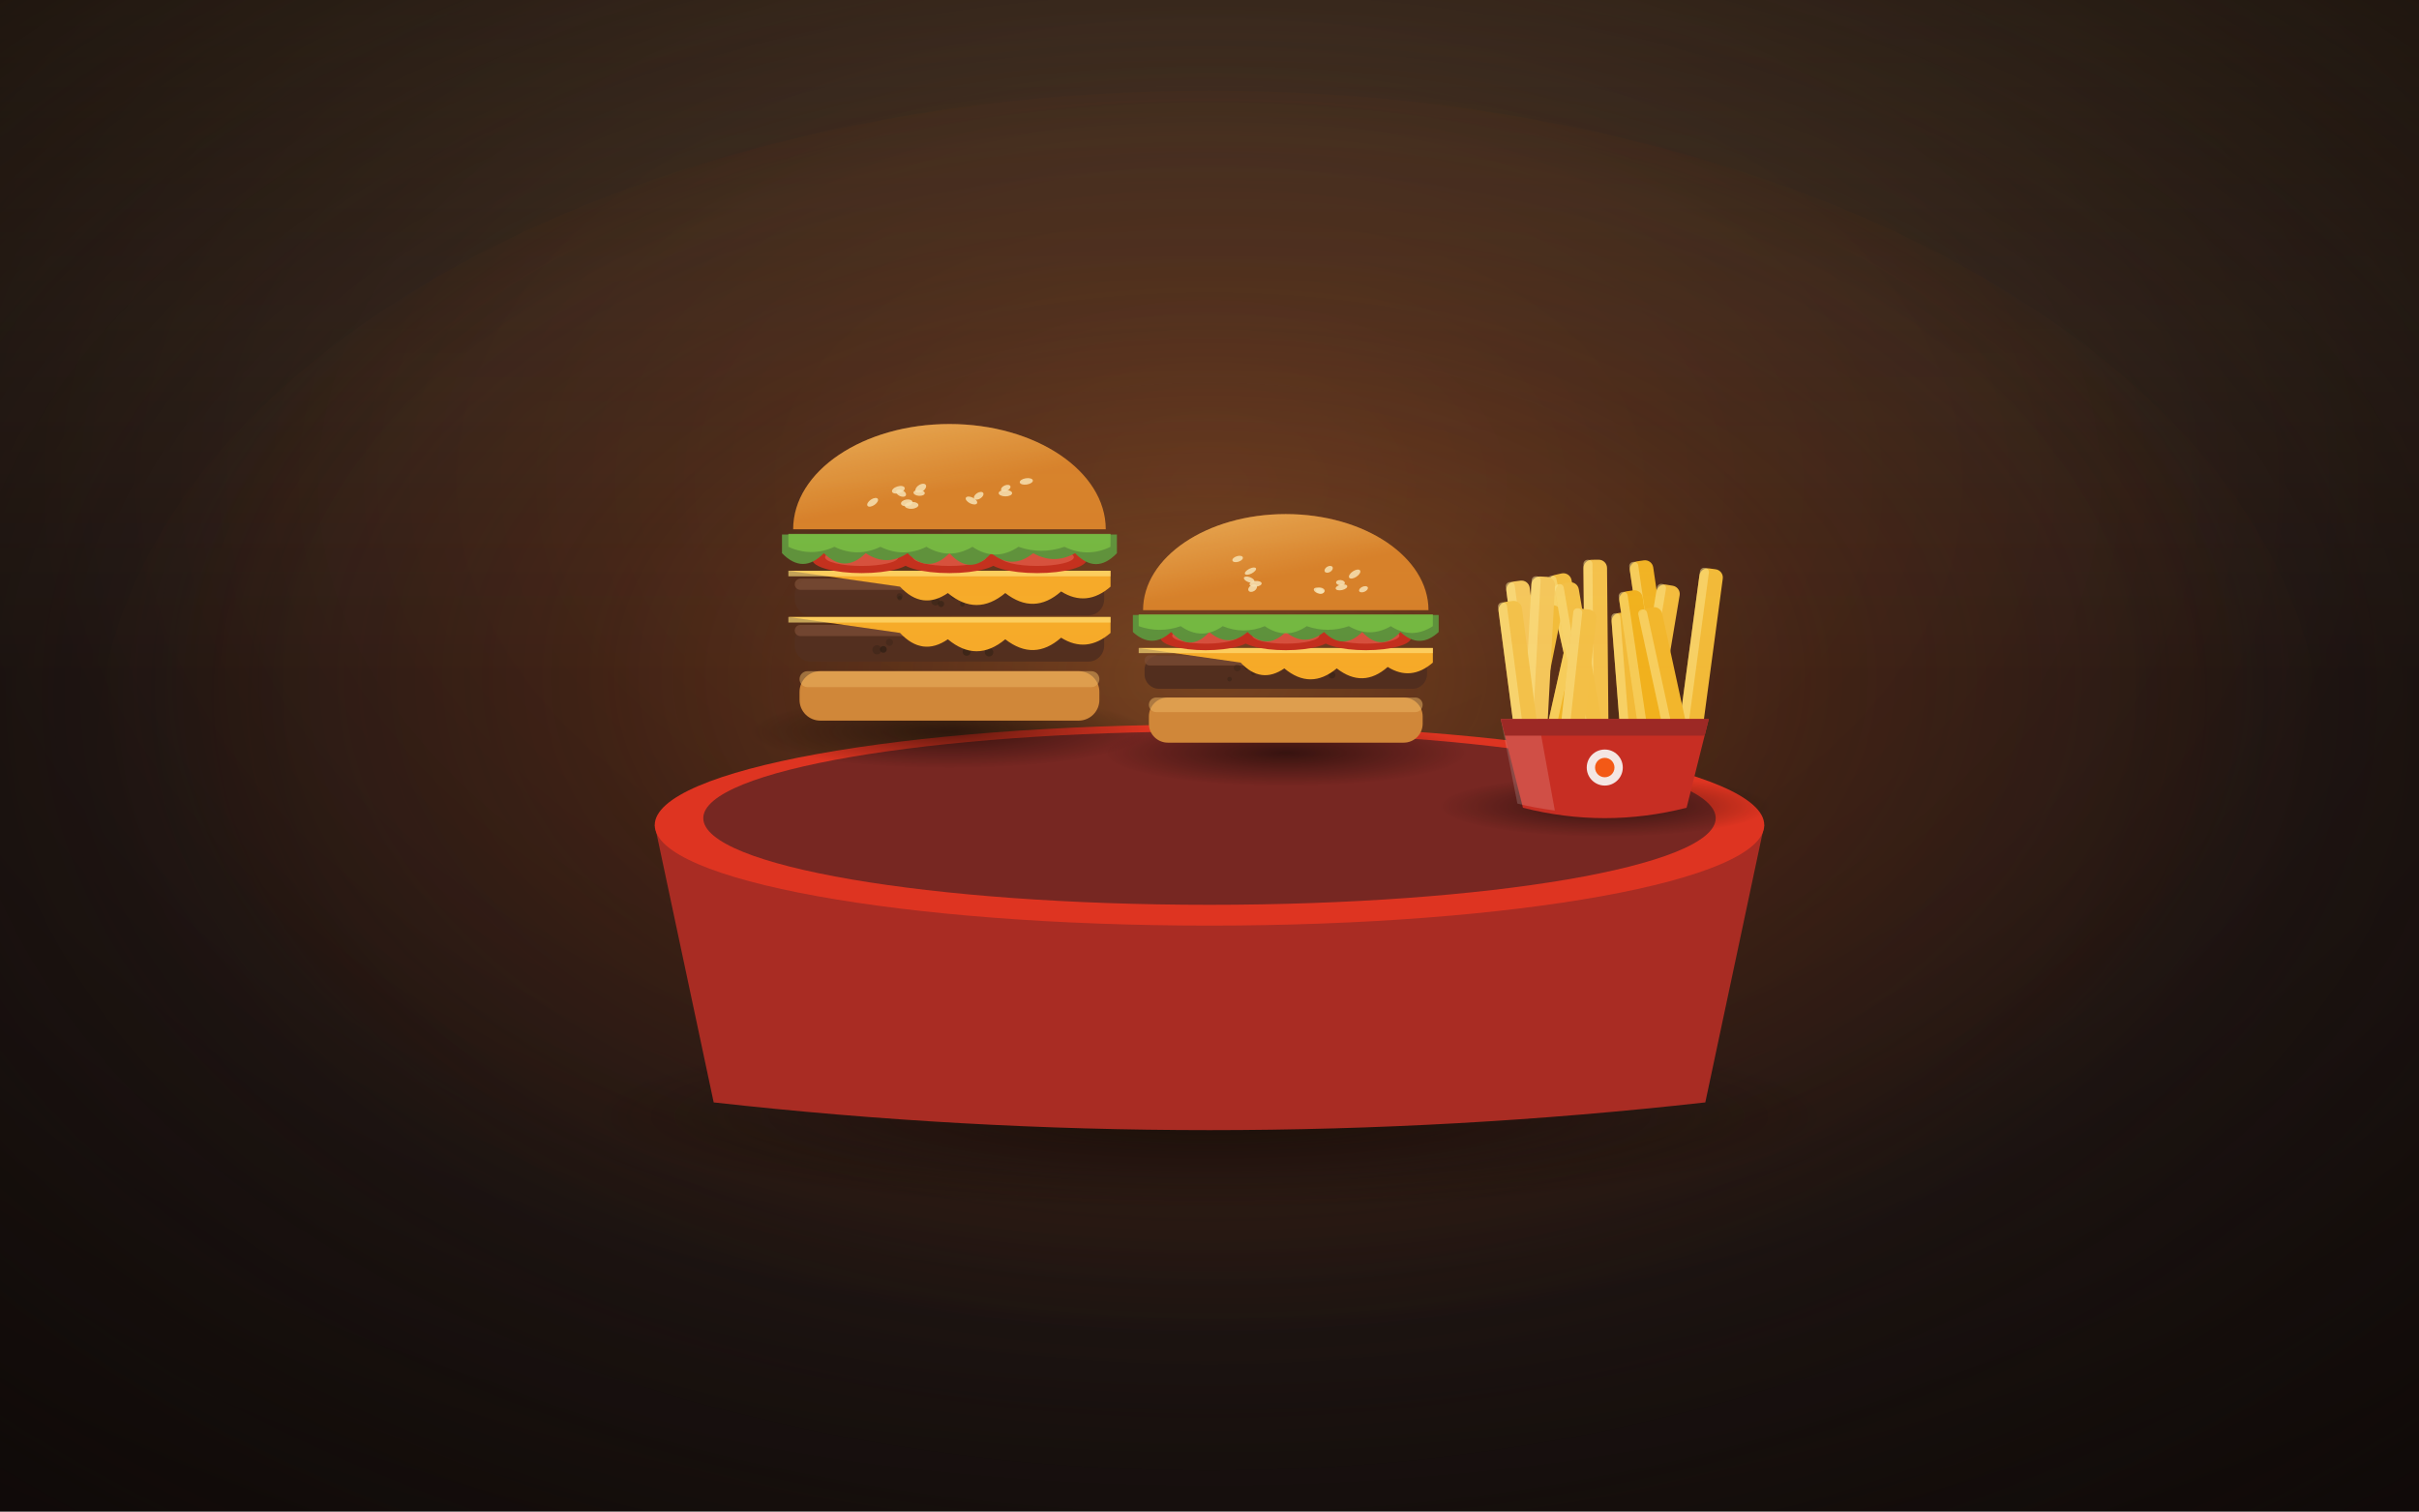
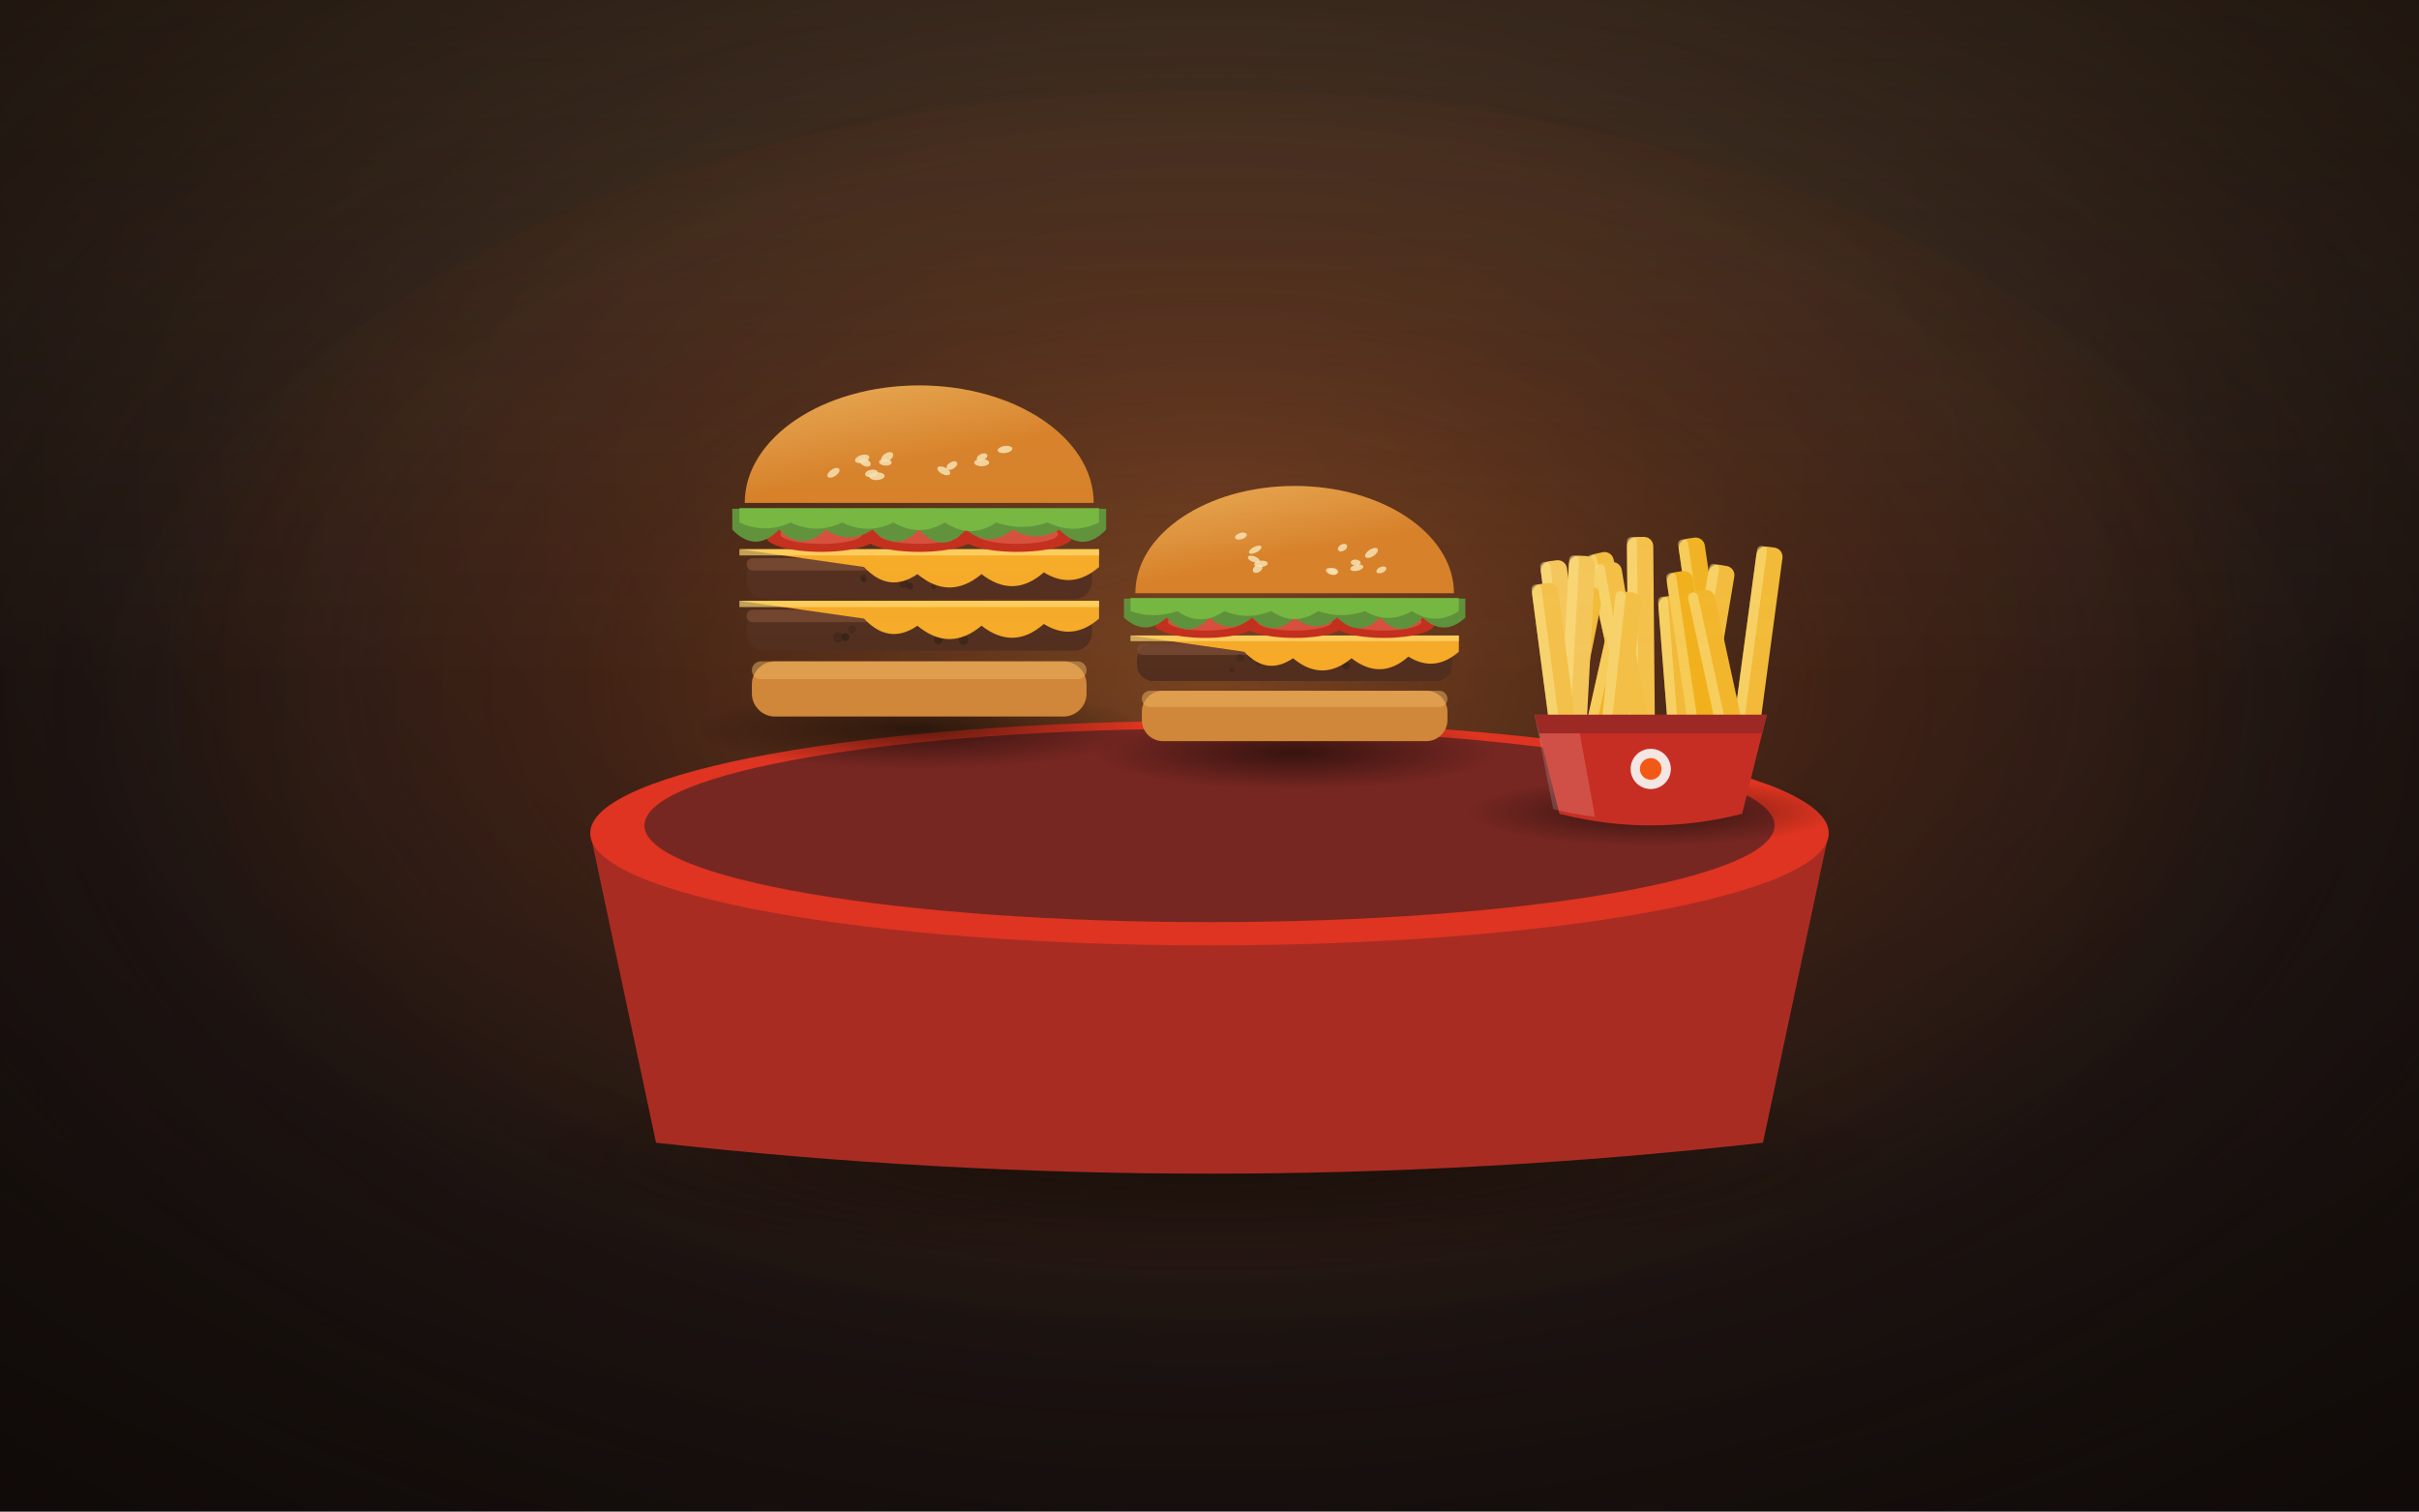
<svg xmlns="http://www.w3.org/2000/svg" viewBox="0 0 1200 750" width="1200" height="750">
  <defs>
    <radialGradient id="ground" cx="50%" cy="32%" r="84%">
      <stop offset="0%" stop-color="hsl(16.27 33% 17%)" />
      <stop offset="58%" stop-color="hsl(16.27 26% 10%)" />
      <stop offset="100%" stop-color="hsl(16.27 22% 6%)" />
    </radialGradient>
    <radialGradient id="keyLight" cx="50%" cy="44%" r="50%">
      <stop offset="0%" stop-color="hsl(26 96% 58% / 0.34)" />
      <stop offset="55%" stop-color="hsl(20 92% 46% / 0.116)" />
      <stop offset="100%" stop-color="hsl(20 90% 40% / 0)" />
    </radialGradient>
    <radialGradient id="dishShadow" cx="50%" cy="50%" r="50%">
      <stop offset="0%" stop-color="hsl(16.27 60% 3% / 0.6)" />
      <stop offset="100%" stop-color="hsl(16.27 60% 3% / 0)" />
    </radialGradient>
    <radialGradient id="vignette" cx="50%" cy="46%" r="72%">
      <stop offset="52%" stop-color="hsl(16.27 40% 4% / 0)" />
      <stop offset="100%" stop-color="hsl(16.27 40% 4% / 0.62)" />
    </radialGradient>
    <linearGradient id="topSheen" x1="0" y1="0" x2="0" y2="1">
      <stop offset="0%" stop-color="hsl(38 100% 72% / 0.11)" />
      <stop offset="45%" stop-color="hsl(38 100% 72% / 0)" />
    </linearGradient>
  </defs>
  <rect width="1200" height="750" fill="url(#ground)" />
  <ellipse cx="600" cy="375" rx="552" ry="330" fill="url(#keyLight)" />
-   <g transform="translate(600 375) scale(0.86)">
+   <g transform="translate(600 375) scale(0.96)">
    <ellipse cx="0" cy="208" rx="360" ry="54" fill="url(#dishShadow)" />
    <path d="M-320 40 L320 40 L286 200 q-286 32 -572 0 z" fill="hsl(4 66% 40%)" />
    <ellipse cx="0" cy="40" rx="320" ry="58" fill="hsl(6 74% 50%)" />
    <ellipse cx="0" cy="36" rx="292" ry="50" fill="hsl(4 56% 30%)" />
    <g transform="translate(-150 -104) scale(0.46)">
      <defs>
        <linearGradient id="bunSheen" x1="0.2" y1="0" x2="0.8" y2="1">
          <stop offset="0%" stop-color="hsl(44 100% 78% / 0.7)" />
          <stop offset="60%" stop-color="hsl(44 100% 78% / 0)" />
        </linearGradient>
      </defs>
      <ellipse cx="0" cy="196" rx="250" ry="46" fill="url(#dishShadow)" />
      <path d="M-162 120 h324 a26 26 0 0 1 26 26 v10 a26 26 0 0 1 -26 26 h-324 a26 26 0 0 1 -26 -26 v-10 a26 26 0 0 1 26 -26 z" fill="hsl(31 62% 52%)" />
      <path d="M-178 120 h356 a10 10 0 0 1 10 10 v0 a10 10 0 0 1 -10 10 h-356 a10 10 0 0 1 -10 -10 v0 a10 10 0 0 1 10 -10 z" fill="hsl(36 78% 66% / 0.5)" />
      <path d="M-174 62 h348 a20 20 0 0 1 20 20 v6 a20 20 0 0 1 -20 20 h-348 a20 20 0 0 1 -20 -20 v-6 a20 20 0 0 1 20 -20 z" fill="hsl(18 46% 22%)" />
      <path d="M-187 62 h374 a7 7 0 0 1 7 7 v0 a7 7 0 0 1 -7 7 h-374 a7 7 0 0 1 -7 -7 v0 a7 7 0 0 1 7 -7 z" fill="hsl(20 40% 34% / 0.75)" />
      <circle cx="-82.98" cy="92.67" r="4.26" fill="hsl(24 40% 12% / 0.9)" opacity="0.33" />
      <circle cx="-82.83" cy="92.69" r="4.19" fill="hsl(24 40% 12% / 0.9)" opacity="0.56" />
      <circle cx="49.71" cy="96.25" r="5.29" fill="hsl(24 40% 12% / 0.9)" opacity="0.54" />
      <circle cx="-90.87" cy="93.17" r="5.75" fill="hsl(24 40% 12% / 0.9)" opacity="0.37" />
      <circle cx="22.19" cy="83.85" r="2.89" fill="hsl(24 40% 12% / 0.9)" opacity="0.43" />
      <circle cx="-35.57" cy="82.7" r="5.85" fill="hsl(24 40% 12% / 0.9)" opacity="0.59" />
      <circle cx="21.56" cy="95.58" r="5.07" fill="hsl(24 40% 12% / 0.9)" opacity="0.58" />
      <circle cx="18.54" cy="82.17" r="5.24" fill="hsl(24 40% 12% / 0.9)" opacity="0.51" />
      <circle cx="-75.24" cy="83.74" r="4.49" fill="hsl(24 40% 12% / 0.9)" opacity="0.29" />
      <path d="M-202 52 h404 v20 q-30 26 -62 6 q-34 30 -70 2 q-36 30 -72 0 q-32 22 -60 -8 z" fill="hsl(38 92% 56%)" />
      <path d="M-202 52 h404 v7 h-404 z" fill="hsl(46 100% 74% / 0.65)" />
      <path d="M-174 4 h348 a20 20 0 0 1 20 20 v6 a20 20 0 0 1 -20 20 h-348 a20 20 0 0 1 -20 -20 v-6 a20 20 0 0 1 20 -20 z" fill="hsl(18 46% 22%)" />
      <path d="M-187 4 h374 a7 7 0 0 1 7 7 v0 a7 7 0 0 1 -7 7 h-374 a7 7 0 0 1 -7 -7 v0 a7 7 0 0 1 7 -7 z" fill="hsl(20 40% 34% / 0.75)" />
      <circle cx="-9.24" cy="23.22" r="3.2" fill="hsl(24 40% 12% / 0.9)" opacity="0.26" />
      <circle cx="5.92" cy="24.98" r="4.58" fill="hsl(24 40% 12% / 0.9)" opacity="0.38" />
      <circle cx="-62.52" cy="25.99" r="3.81" fill="hsl(24 40% 12% / 0.9)" opacity="0.42" />
      <circle cx="96.23" cy="20.52" r="3.49" fill="hsl(24 40% 12% / 0.9)" opacity="0.59" />
      <circle cx="16.19" cy="36.18" r="2.9" fill="hsl(24 40% 12% / 0.9)" opacity="0.46" />
      <circle cx="-17.57" cy="32.38" r="5.16" fill="hsl(24 40% 12% / 0.9)" opacity="0.49" />
      <circle cx="-62.39" cy="28.37" r="2.85" fill="hsl(24 40% 12% / 0.9)" opacity="0.45" />
      <circle cx="-41.25" cy="20.08" r="3.89" fill="hsl(24 40% 12% / 0.9)" opacity="0.54" />
      <circle cx="-10.56" cy="35.6" r="3.94" fill="hsl(24 40% 12% / 0.9)" opacity="0.57" />
      <path d="M-202 -6 h404 v20 q-30 26 -62 6 q-34 30 -70 2 q-36 30 -72 0 q-32 22 -60 -8 z" fill="hsl(38 92% 56%)" />
      <path d="M-202 -6 h404 v7 h-404 z" fill="hsl(46 100% 74% / 0.65)" />
      <g>
        <ellipse cx="-110" cy="-20" rx="62" ry="17" fill="hsl(6 74% 44%)" />
        <ellipse cx="-110" cy="-23" rx="46" ry="11" fill="hsl(8 68% 56%)" opacity="0.8" />
        <ellipse cx="0" cy="-20" rx="62" ry="17" fill="hsl(6 74% 44%)" />
        <ellipse cx="0" cy="-23" rx="46" ry="11" fill="hsl(8 68% 56%)" opacity="0.8" />
        <ellipse cx="110" cy="-20" rx="62" ry="17" fill="hsl(6 74% 44%)" />
        <ellipse cx="110" cy="-23" rx="46" ry="11" fill="hsl(8 68% 56%)" opacity="0.8" />
      </g>
      <path d="M-210 -28q26.25 27.02 52.5 0q26.25 25.95 52.5 0q26.25 17.46 52.5 0q26.25 26.92 52.5 0q26.25 29.21 52.5 0q26.25 21.44 52.5 0q26.25 14.76 52.5 0q26.25 27.45 52.5 0L210 -51.4L-210 -51.4Z" fill="hsl(96 42% 40%)" />
      <path d="M-202 -36q28.86 13.17 57.71 0q28.86 13.81 57.71 0q28.86 14.01 57.71 0q28.86 17 57.71 0q28.86 19.31 57.71 0q28.86 9.99 57.71 0q28.86 14.02 57.71 0L202 -52.2L-202 -52.2Z" fill="hsl(94 48% 50%)" opacity="0.85" />
      <path d="M-196 -58 a196 132 0 0 1 392 0 z" fill="hsl(30 68% 50%)" />
      <path d="M-196 -58 a196 132 0 0 1 392 0 z" fill="url(#bunSheen)" opacity="0.55" />
      <ellipse cx="-96.34" cy="-91.82" rx="7.78" ry="3.98" fill="#f7e2b4" opacity="0.85" transform="rotate(-34.13 -96.34 -91.82)" />
      <ellipse cx="36.69" cy="-99.99" rx="6.67" ry="3.88" fill="#f7e2b4" opacity="0.85" transform="rotate(-32.68 36.69 -99.99)" />
      <ellipse cx="70.6" cy="-109.56" rx="6.3" ry="3.61" fill="#f7e2b4" opacity="0.85" transform="rotate(-23.44 70.6 -109.56)" />
      <ellipse cx="-38.03" cy="-103.62" rx="7.1" ry="3.69" fill="#f7e2b4" opacity="0.85" transform="rotate(3.83 -38.03 -103.62)" />
      <ellipse cx="-53.54" cy="-91.16" rx="7.3" ry="4.15" fill="#f7e2b4" opacity="0.85" transform="rotate(-9.18 -53.54 -91.16)" />
      <ellipse cx="70.15" cy="-103.32" rx="8.42" ry="4.06" fill="#f7e2b4" opacity="0.85" transform="rotate(0.19 70.15 -103.32)" />
      <ellipse cx="27.6" cy="-94.07" rx="7.82" ry="3.94" fill="#f7e2b4" opacity="0.85" transform="rotate(26.32 27.6 -94.07)" />
      <ellipse cx="-60.68" cy="-103.31" rx="6.62" ry="3.96" fill="#f7e2b4" opacity="0.85" transform="rotate(24.78 -60.68 -103.31)" />
      <ellipse cx="96.38" cy="-118.04" rx="8.29" ry="3.97" fill="#f7e2b4" opacity="0.85" transform="rotate(-8.62 96.38 -118.04)" />
      <ellipse cx="-64.09" cy="-107.55" rx="8.25" ry="4.31" fill="#f7e2b4" opacity="0.85" transform="rotate(-17.27 -64.09 -107.55)" />
      <ellipse cx="-36" cy="-109.48" rx="7.56" ry="4.47" fill="#f7e2b4" opacity="0.85" transform="rotate(-33.89 -36 -109.48)" />
      <ellipse cx="-47.48" cy="-87.97" rx="8.57" ry="4.31" fill="#f7e2b4" opacity="0.85" transform="rotate(-3.21 -47.48 -87.97)" />
    </g>
    <g transform="translate(44 -84) scale(0.42)">
      <defs>
        <linearGradient id="bunSheen" x1="0.2" y1="0" x2="0.8" y2="1">
          <stop offset="0%" stop-color="hsl(44 100% 78% / 0.7)" />
          <stop offset="60%" stop-color="hsl(44 100% 78% / 0)" />
        </linearGradient>
      </defs>
      <ellipse cx="0" cy="196" rx="250" ry="46" fill="url(#dishShadow)" />
      <path d="M-162 120 h324 a26 26 0 0 1 26 26 v10 a26 26 0 0 1 -26 26 h-324 a26 26 0 0 1 -26 -26 v-10 a26 26 0 0 1 26 -26 z" fill="hsl(31 62% 52%)" />
      <path d="M-178 120 h356 a10 10 0 0 1 10 10 v0 a10 10 0 0 1 -10 10 h-356 a10 10 0 0 1 -10 -10 v0 a10 10 0 0 1 10 -10 z" fill="hsl(36 78% 66% / 0.5)" />
      <path d="M-174 62 h348 a20 20 0 0 1 20 20 v6 a20 20 0 0 1 -20 20 h-348 a20 20 0 0 1 -20 -20 v-6 a20 20 0 0 1 20 -20 z" fill="hsl(18 46% 22%)" />
      <path d="M-187 62 h374 a7 7 0 0 1 7 7 v0 a7 7 0 0 1 -7 7 h-374 a7 7 0 0 1 -7 -7 v0 a7 7 0 0 1 7 -7 z" fill="hsl(20 40% 34% / 0.75)" />
      <circle cx="-44.59" cy="86.66" r="2.83" fill="hsl(24 40% 12% / 0.9)" opacity="0.37" />
      <circle cx="-77.21" cy="94.77" r="3.13" fill="hsl(24 40% 12% / 0.9)" opacity="0.39" />
      <circle cx="44.99" cy="84.62" r="3.16" fill="hsl(24 40% 12% / 0.9)" opacity="0.56" />
      <circle cx="-66.62" cy="79.27" r="4.82" fill="hsl(24 40% 12% / 0.9)" opacity="0.32" />
      <circle cx="-52.42" cy="77.27" r="4.61" fill="hsl(24 40% 12% / 0.9)" opacity="0.53" />
      <circle cx="36.15" cy="76.76" r="2.72" fill="hsl(24 40% 12% / 0.9)" opacity="0.39" />
      <circle cx="63.44" cy="89.11" r="4.75" fill="hsl(24 40% 12% / 0.9)" opacity="0.46" />
      <circle cx="-5.28" cy="77.95" r="2.56" fill="hsl(24 40% 12% / 0.9)" opacity="0.34" />
      <circle cx="7.3" cy="75.53" r="5.46" fill="hsl(24 40% 12% / 0.9)" opacity="0.24" />
      <path d="M-202 52 h404 v20 q-30 26 -62 6 q-34 30 -70 2 q-36 30 -72 0 q-32 22 -60 -8 z" fill="hsl(38 92% 56%)" />
      <path d="M-202 52 h404 v7 h-404 z" fill="hsl(46 100% 74% / 0.65)" />
      <g>
        <ellipse cx="-110" cy="38" rx="62" ry="17" fill="hsl(6 74% 44%)" />
        <ellipse cx="-110" cy="35" rx="46" ry="11" fill="hsl(8 68% 56%)" opacity="0.8" />
        <ellipse cx="0" cy="38" rx="62" ry="17" fill="hsl(6 74% 44%)" />
        <ellipse cx="0" cy="35" rx="46" ry="11" fill="hsl(8 68% 56%)" opacity="0.8" />
        <ellipse cx="110" cy="38" rx="62" ry="17" fill="hsl(6 74% 44%)" />
        <ellipse cx="110" cy="35" rx="46" ry="11" fill="hsl(8 68% 56%)" opacity="0.8" />
      </g>
      <path d="M-210 30q26.25 24.09 52.5 0q26.25 28.87 52.5 0q26.25 22.61 52.5 0q26.25 25.87 52.5 0q26.25 21.19 52.5 0q26.25 26.08 52.5 0q26.25 28.03 52.5 0q26.25 24.32 52.5 0L210 6.6L-210 6.6Z" fill="hsl(96 42% 40%)" />
      <path d="M-202 22q28.86 10.09 57.71 0q28.86 20.28 57.71 0q28.86 11.78 57.71 0q28.86 19.64 57.71 0q28.86 9.97 57.71 0q28.86 16.77 57.71 0q28.86 18.69 57.71 0L202 5.8L-202 5.8Z" fill="hsl(94 48% 50%)" opacity="0.85" />
      <path d="M-196 0 a196 132 0 0 1 392 0 z" fill="hsl(30 68% 50%)" />
      <path d="M-196 0 a196 132 0 0 1 392 0 z" fill="url(#bunSheen)" opacity="0.55" />
      <ellipse cx="-48.5" cy="-53.64" rx="8.47" ry="3.58" fill="#f7e2b4" opacity="0.85" transform="rotate(-27.14 -48.5 -53.64)" />
      <ellipse cx="76.48" cy="-31.33" rx="8.12" ry="3.79" fill="#f7e2b4" opacity="0.85" transform="rotate(-12.29 76.48 -31.33)" />
      <ellipse cx="58.9" cy="-56.12" rx="6.17" ry="4.07" fill="#f7e2b4" opacity="0.85" transform="rotate(-30.64 58.9 -56.12)" />
      <ellipse cx="-45.55" cy="-30.19" rx="6.51" ry="4.39" fill="#f7e2b4" opacity="0.85" transform="rotate(-32.59 -45.55 -30.19)" />
      <ellipse cx="75.13" cy="-37.74" rx="6.07" ry="3.65" fill="#f7e2b4" opacity="0.85" transform="rotate(5.24 75.13 -37.74)" />
      <ellipse cx="106.74" cy="-28.74" rx="6.45" ry="3.69" fill="#f7e2b4" opacity="0.85" transform="rotate(-23.6 106.74 -28.74)" />
      <ellipse cx="-66.11" cy="-70.33" rx="7.48" ry="3.94" fill="#f7e2b4" opacity="0.85" transform="rotate(-17.45 -66.11 -70.33)" />
      <ellipse cx="-50.25" cy="-41.91" rx="7.7" ry="3.54" fill="#f7e2b4" opacity="0.85" transform="rotate(20.9 -50.25 -41.91)" />
      <ellipse cx="45.31" cy="-26.76" rx="7.07" ry="3.84" fill="#f7e2b4" opacity="0.85" transform="rotate(18.45 45.31 -26.76)" />
      <ellipse cx="94.57" cy="-49.6" rx="8.98" ry="4.43" fill="#f7e2b4" opacity="0.85" transform="rotate(-33.68 94.57 -49.6)" />
      <ellipse cx="-41.47" cy="-36.17" rx="8.35" ry="3.95" fill="#f7e2b4" opacity="0.85" transform="rotate(-4.66 -41.47 -36.17)" />
      <ellipse cx="47.44" cy="-27.01" rx="6.11" ry="4.04" fill="#f7e2b4" opacity="0.85" transform="rotate(8.46 47.44 -27.01)" />
    </g>
    <g transform="translate(228 -46) scale(0.4)">
      <ellipse cx="0" cy="188" rx="240" ry="44" fill="url(#dishShadow)" />
      <g transform="rotate(-12.6 -14.28 90)">
        <rect x="-31.28" y="-152.73" width="34" height="242.73" rx="12" fill="hsl(42 88% 60.02%)" />
        <rect x="-31.28" y="-152.73" width="13" height="242.73" rx="6" fill="hsl(48 96% 78% / 0.5)" />
      </g>
      <g transform="rotate(11.36 -115.77 90)">
        <rect x="-132.77" y="-106.66" width="34" height="196.66" rx="12" fill="hsl(42 88% 58.75%)" />
        <rect x="-132.77" y="-106.66" width="13" height="196.66" rx="6" fill="hsl(48 96% 78% / 0.5)" />
      </g>
      <g transform="rotate(-0.51 -11.53 90)">
        <rect x="-28.53" y="-167.75" width="34" height="257.75" rx="12" fill="hsl(42 88% 62.49%)" />
        <rect x="-28.53" y="-167.75" width="13" height="257.75" rx="6" fill="hsl(48 96% 78% / 0.5)" />
      </g>
      <g transform="rotate(12.58 -69.39 90)">
        <rect x="-86.39" y="-83.48" width="34" height="173.48" rx="12" fill="hsl(42 88% 54.25%)" />
        <rect x="-86.39" y="-83.48" width="13" height="173.48" rx="6" fill="hsl(48 96% 78% / 0.5)" />
      </g>
      <g transform="rotate(-8.36 88.96 90)">
        <rect x="71.96" y="-168.87" width="34" height="258.87" rx="12" fill="hsl(42 88% 54.25%)" />
        <rect x="71.96" y="-168.87" width="13" height="258.87" rx="6" fill="hsl(48 96% 78% / 0.5)" />
      </g>
      <g transform="rotate(-9.76 -17.68 90)">
        <rect x="-34.68" y="-137.53" width="34" height="227.53" rx="12" fill="hsl(42 88% 61.28%)" />
        <rect x="-34.68" y="-137.53" width="13" height="227.53" rx="6" fill="hsl(48 96% 78% / 0.5)" />
      </g>
      <g transform="rotate(-7.52 -96.66 90)">
        <rect x="-113.66" y="-138.9" width="34" height="228.9" rx="12" fill="hsl(42 88% 65.73%)" />
        <rect x="-113.66" y="-138.9" width="13" height="228.9" rx="6" fill="hsl(48 96% 78% / 0.5)" />
      </g>
      <g transform="rotate(9.5 56.19 90)">
        <rect x="39.19" y="-134.12" width="34" height="224.12" rx="12" fill="hsl(42 88% 59.48%)" />
        <rect x="39.19" y="-134.12" width="13" height="224.12" rx="6" fill="hsl(48 96% 78% / 0.5)" />
      </g>
      <g transform="rotate(3.08 -100.7 90)">
        <rect x="-117.7" y="-143.65" width="34" height="233.65" rx="12" fill="hsl(42 88% 65.5%)" />
        <rect x="-117.7" y="-143.65" width="13" height="233.65" rx="6" fill="hsl(48 96% 78% / 0.5)" />
      </g>
      <g transform="rotate(-4.49 40.16 90)">
        <rect x="23.16" y="-91.98" width="34" height="181.98" rx="12" fill="hsl(42 88% 58.47%)" />
        <rect x="23.16" y="-91.98" width="13" height="181.98" rx="6" fill="hsl(48 96% 78% / 0.5)" />
      </g>
      <g transform="rotate(7.64 122.11 90)">
        <rect x="105.11" y="-156.83" width="34" height="246.83" rx="12" fill="hsl(42 88% 58.41%)" />
        <rect x="105.11" y="-156.83" width="13" height="246.83" rx="6" fill="hsl(48 96% 78% / 0.5)" />
      </g>
      <g transform="rotate(-8.42 67.57 90)">
        <rect x="50.57" y="-125.16" width="34" height="215.16" rx="12" fill="hsl(42 88% 52.77%)" />
        <rect x="50.57" y="-125.16" width="13" height="215.16" rx="6" fill="hsl(48 96% 78% / 0.5)" />
      </g>
      <g transform="rotate(-12.27 104.59 90)">
        <rect x="87.59" y="-102.49" width="34" height="192.49" rx="12" fill="hsl(42 88% 55.94%)" />
        <rect x="87.59" y="-102.49" width="13" height="192.49" rx="6" fill="hsl(48 96% 78% / 0.5)" />
      </g>
      <g transform="rotate(-7.49 -111.88 90)">
        <rect x="-128.88" y="-109.33" width="34" height="199.33" rx="12" fill="hsl(42 88% 62.27%)" />
        <rect x="-128.88" y="-109.33" width="13" height="199.33" rx="6" fill="hsl(48 96% 78% / 0.5)" />
      </g>
      <g transform="rotate(6.23 -48.22 90)">
        <rect x="-65.22" y="-97.64" width="34" height="187.64" rx="12" fill="hsl(42 88% 61.51%)" />
        <rect x="-65.22" y="-97.64" width="13" height="187.64" rx="6" fill="hsl(48 96% 78% / 0.5)" />
      </g>
      <path d="M-150 62 L150 62 L118 190 q-118 30 -236 0 z" fill="hsl(4 70% 46%)" />
      <path d="M-150 62 L-96 62 L-72 194 q-30 -4 -54 -10 z" fill="hsl(0 0% 100% / 0.16)" />
      <path d="M-150 62 L150 62 L144 86 L-144 86 z" fill="hsl(2 62% 38%)" />
      <circle cx="0" cy="132" r="26" fill="hsl(36 18% 96%)" opacity="0.92" />
      <circle cx="0" cy="132" r="14" fill="hsl(18 90% 52%)" />
    </g>
  </g>
  <rect width="1200" height="750" fill="url(#topSheen)" />
  <rect width="1200" height="750" fill="url(#vignette)" />
</svg>
